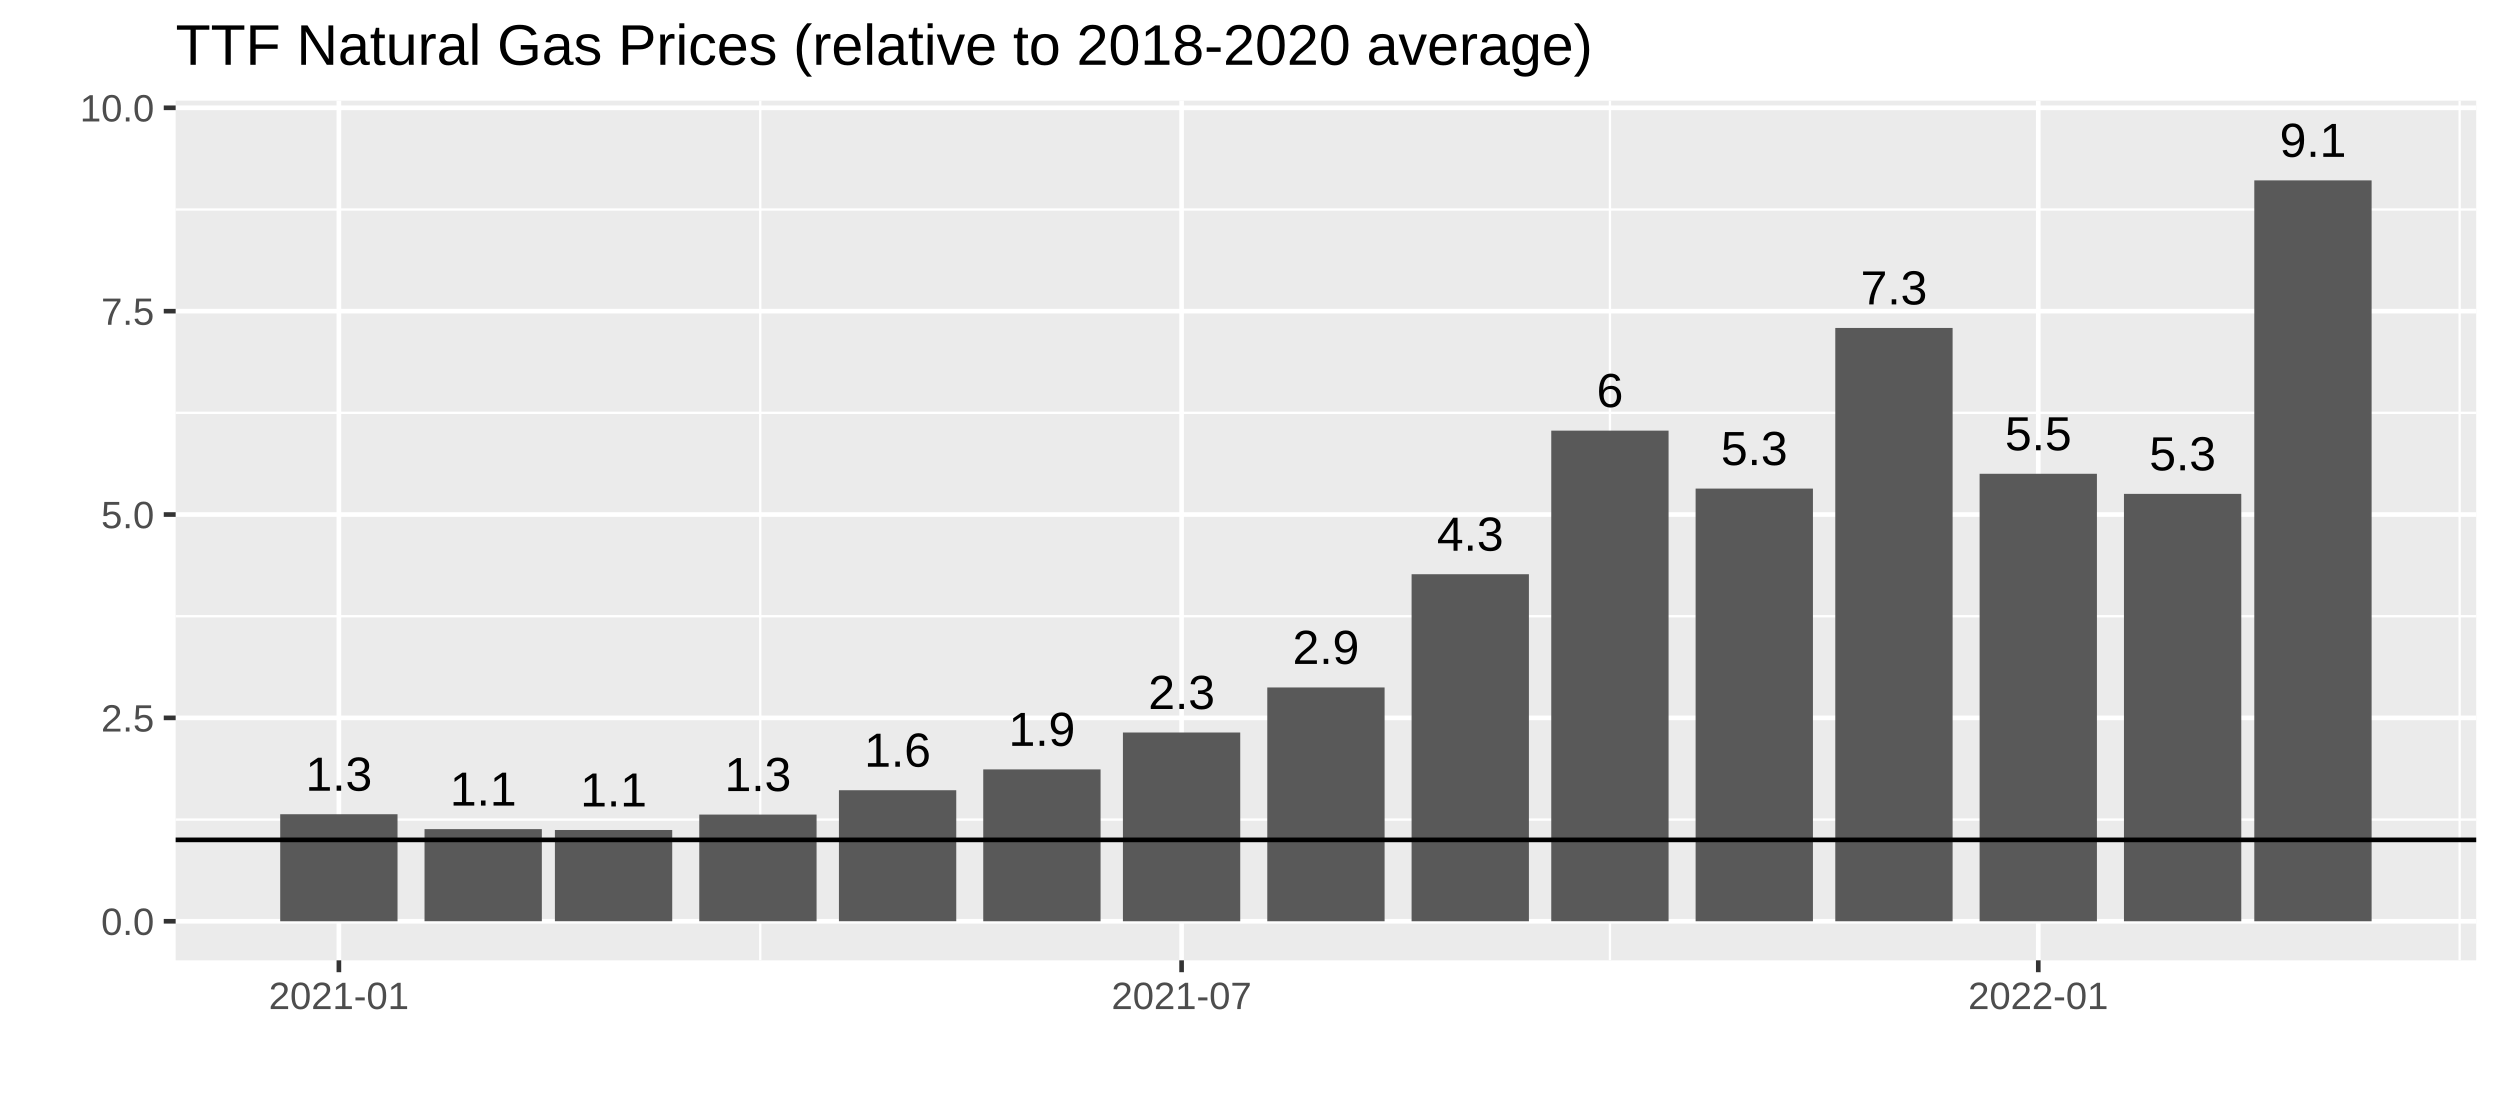
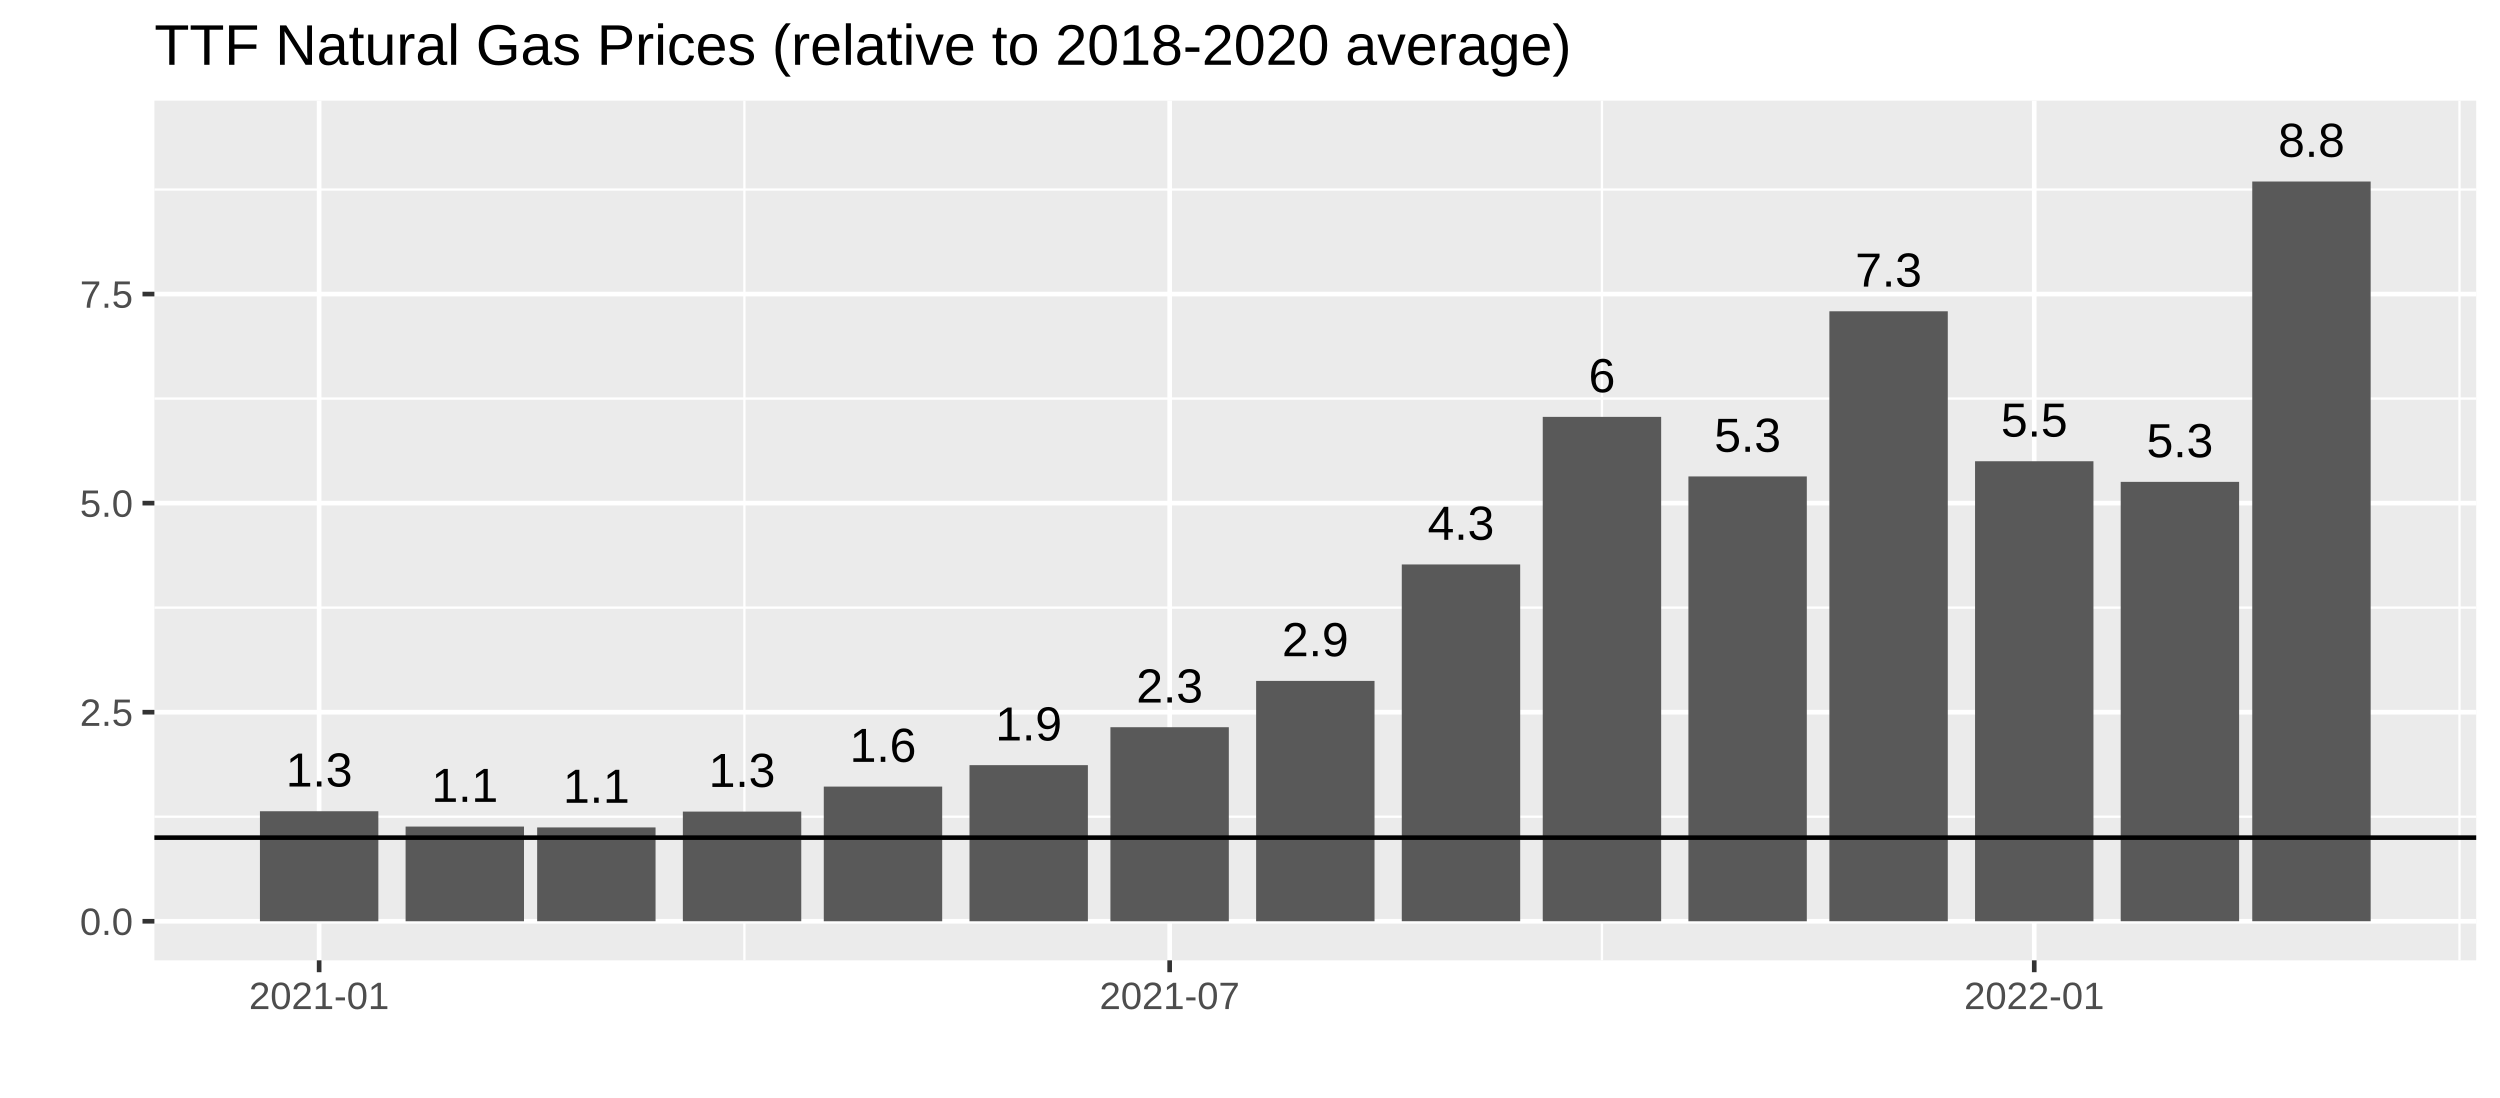
<svg xmlns="http://www.w3.org/2000/svg" viewBox="0 0 576.00 252.75">
  <defs>
    <style type="text/css">
    line, polyline, polygon, path, rect, circle {
      fill: none;
      stroke: #000000;
      stroke-linecap: round;
      stroke-linejoin: round;
      stroke-miterlimit: 10.00;
    }
  </style>
  </defs>
  <rect width="100%" height="100%" style="stroke: none; fill: #FFFFFF;" />
  <rect x="0.00" y="0.00" width="576.00" height="252.75" style="stroke-width: 1.07; stroke: #FFFFFF; fill: #FFFFFF;" />
  <defs>
-     <clipPath id="cpNDAuNDd8NTcwLjUyfDIyMS4yNnwyMy4xOQ==">
-       <rect x="40.47" y="23.19" width="530.05" height="198.07" />
+     <clipPath id="cpMzUuNTd8NTcwLjUyfDIyMS4yNnwyMy4xOQ==">
+       <rect x="35.57" y="23.19" width="534.95" height="198.07" />
    </clipPath>
  </defs>
-   <rect x="40.47" y="23.19" width="530.05" height="198.07" style="stroke-width: 1.07; stroke: none; fill: #EBEBEB;" clip-path="url(#cpNDAuNDd8NTcwLjUyfDIyMS4yNnwyMy4xOQ==)" />
-   <polyline points="40.47,188.83 570.52,188.83 " style="stroke-width: 0.53; stroke: #FFFFFF; stroke-linecap: butt;" clip-path="url(#cpNDAuNDd8NTcwLjUyfDIyMS4yNnwyMy4xOQ==)" />
-   <polyline points="40.47,141.98 570.52,141.98 " style="stroke-width: 0.53; stroke: #FFFFFF; stroke-linecap: butt;" clip-path="url(#cpNDAuNDd8NTcwLjUyfDIyMS4yNnwyMy4xOQ==)" />
-   <polyline points="40.47,95.12 570.52,95.12 " style="stroke-width: 0.53; stroke: #FFFFFF; stroke-linecap: butt;" clip-path="url(#cpNDAuNDd8NTcwLjUyfDIyMS4yNnwyMy4xOQ==)" />
-   <polyline points="40.47,48.27 570.52,48.27 " style="stroke-width: 0.53; stroke: #FFFFFF; stroke-linecap: butt;" clip-path="url(#cpNDAuNDd8NTcwLjUyfDIyMS4yNnwyMy4xOQ==)" />
-   <polyline points="175.16,221.26 175.16,23.19 " style="stroke-width: 0.53; stroke: #FFFFFF; stroke-linecap: butt;" clip-path="url(#cpNDAuNDd8NTcwLjUyfDIyMS4yNnwyMy4xOQ==)" />
-   <polyline points="370.93,221.26 370.93,23.19 " style="stroke-width: 0.53; stroke: #FFFFFF; stroke-linecap: butt;" clip-path="url(#cpNDAuNDd8NTcwLjUyfDIyMS4yNnwyMy4xOQ==)" />
-   <polyline points="566.70,221.26 566.70,23.19 " style="stroke-width: 0.53; stroke: #FFFFFF; stroke-linecap: butt;" clip-path="url(#cpNDAuNDd8NTcwLjUyfDIyMS4yNnwyMy4xOQ==)" />
-   <polyline points="40.47,212.26 570.52,212.26 " style="stroke-width: 1.07; stroke: #FFFFFF; stroke-linecap: butt;" clip-path="url(#cpNDAuNDd8NTcwLjUyfDIyMS4yNnwyMy4xOQ==)" />
-   <polyline points="40.47,165.40 570.52,165.40 " style="stroke-width: 1.07; stroke: #FFFFFF; stroke-linecap: butt;" clip-path="url(#cpNDAuNDd8NTcwLjUyfDIyMS4yNnwyMy4xOQ==)" />
-   <polyline points="40.47,118.55 570.52,118.55 " style="stroke-width: 1.07; stroke: #FFFFFF; stroke-linecap: butt;" clip-path="url(#cpNDAuNDd8NTcwLjUyfDIyMS4yNnwyMy4xOQ==)" />
-   <polyline points="40.47,71.69 570.52,71.69 " style="stroke-width: 1.07; stroke: #FFFFFF; stroke-linecap: butt;" clip-path="url(#cpNDAuNDd8NTcwLjUyfDIyMS4yNnwyMy4xOQ==)" />
-   <polyline points="40.47,24.84 570.52,24.84 " style="stroke-width: 1.07; stroke: #FFFFFF; stroke-linecap: butt;" clip-path="url(#cpNDAuNDd8NTcwLjUyfDIyMS4yNnwyMy4xOQ==)" />
-   <polyline points="78.08,221.26 78.08,23.19 " style="stroke-width: 1.07; stroke: #FFFFFF; stroke-linecap: butt;" clip-path="url(#cpNDAuNDd8NTcwLjUyfDIyMS4yNnwyMy4xOQ==)" />
-   <polyline points="272.24,221.26 272.24,23.19 " style="stroke-width: 1.07; stroke: #FFFFFF; stroke-linecap: butt;" clip-path="url(#cpNDAuNDd8NTcwLjUyfDIyMS4yNnwyMy4xOQ==)" />
-   <polyline points="469.62,221.26 469.62,23.19 " style="stroke-width: 1.07; stroke: #FFFFFF; stroke-linecap: butt;" clip-path="url(#cpNDAuNDd8NTcwLjUyfDIyMS4yNnwyMy4xOQ==)" />
-   <rect x="64.56" y="187.60" width="27.03" height="24.66" style="stroke-width: 1.07; stroke: none; stroke-linecap: square; stroke-linejoin: miter; fill: #595959;" clip-path="url(#cpNDAuNDd8NTcwLjUyfDIyMS4yNnwyMy4xOQ==)" />
-   <rect x="97.81" y="191.03" width="27.03" height="21.22" style="stroke-width: 1.07; stroke: none; stroke-linecap: square; stroke-linejoin: miter; fill: #595959;" clip-path="url(#cpNDAuNDd8NTcwLjUyfDIyMS4yNnwyMy4xOQ==)" />
-   <rect x="127.85" y="191.23" width="27.03" height="21.02" style="stroke-width: 1.07; stroke: none; stroke-linecap: square; stroke-linejoin: miter; fill: #595959;" clip-path="url(#cpNDAuNDd8NTcwLjUyfDIyMS4yNnwyMy4xOQ==)" />
-   <rect x="161.11" y="187.68" width="27.03" height="24.57" style="stroke-width: 1.07; stroke: none; stroke-linecap: square; stroke-linejoin: miter; fill: #595959;" clip-path="url(#cpNDAuNDd8NTcwLjUyfDIyMS4yNnwyMy4xOQ==)" />
-   <rect x="193.29" y="182.07" width="27.03" height="30.18" style="stroke-width: 1.07; stroke: none; stroke-linecap: square; stroke-linejoin: miter; fill: #595959;" clip-path="url(#cpNDAuNDd8NTcwLjUyfDIyMS4yNnwyMy4xOQ==)" />
-   <rect x="226.54" y="177.27" width="27.03" height="34.99" style="stroke-width: 1.07; stroke: none; stroke-linecap: square; stroke-linejoin: miter; fill: #595959;" clip-path="url(#cpNDAuNDd8NTcwLjUyfDIyMS4yNnwyMy4xOQ==)" />
-   <rect x="258.72" y="168.77" width="27.03" height="43.49" style="stroke-width: 1.07; stroke: none; stroke-linecap: square; stroke-linejoin: miter; fill: #595959;" clip-path="url(#cpNDAuNDd8NTcwLjUyfDIyMS4yNnwyMy4xOQ==)" />
-   <rect x="291.98" y="158.39" width="27.03" height="53.87" style="stroke-width: 1.07; stroke: none; stroke-linecap: square; stroke-linejoin: miter; fill: #595959;" clip-path="url(#cpNDAuNDd8NTcwLjUyfDIyMS4yNnwyMy4xOQ==)" />
-   <rect x="325.23" y="132.30" width="27.03" height="79.96" style="stroke-width: 1.07; stroke: none; stroke-linecap: square; stroke-linejoin: miter; fill: #595959;" clip-path="url(#cpNDAuNDd8NTcwLjUyfDIyMS4yNnwyMy4xOQ==)" />
-   <rect x="357.41" y="99.22" width="27.03" height="113.03" style="stroke-width: 1.07; stroke: none; stroke-linecap: square; stroke-linejoin: miter; fill: #595959;" clip-path="url(#cpNDAuNDd8NTcwLjUyfDIyMS4yNnwyMy4xOQ==)" />
-   <rect x="390.67" y="112.57" width="27.03" height="99.69" style="stroke-width: 1.07; stroke: none; stroke-linecap: square; stroke-linejoin: miter; fill: #595959;" clip-path="url(#cpNDAuNDd8NTcwLjUyfDIyMS4yNnwyMy4xOQ==)" />
-   <rect x="422.85" y="75.56" width="27.03" height="136.70" style="stroke-width: 1.07; stroke: none; stroke-linecap: square; stroke-linejoin: miter; fill: #595959;" clip-path="url(#cpNDAuNDd8NTcwLjUyfDIyMS4yNnwyMy4xOQ==)" />
-   <rect x="456.10" y="109.16" width="27.03" height="103.10" style="stroke-width: 1.07; stroke: none; stroke-linecap: square; stroke-linejoin: miter; fill: #595959;" clip-path="url(#cpNDAuNDd8NTcwLjUyfDIyMS4yNnwyMy4xOQ==)" />
-   <rect x="489.36" y="113.79" width="27.03" height="98.47" style="stroke-width: 1.07; stroke: none; stroke-linecap: square; stroke-linejoin: miter; fill: #595959;" clip-path="url(#cpNDAuNDd8NTcwLjUyfDIyMS4yNnwyMy4xOQ==)" />
-   <rect x="519.39" y="41.56" width="27.03" height="170.70" style="stroke-width: 1.07; stroke: none; stroke-linecap: square; stroke-linejoin: miter; fill: #595959;" clip-path="url(#cpNDAuNDd8NTcwLjUyfDIyMS4yNnwyMy4xOQ==)" />
-   <g clip-path="url(#cpNDAuNDd8NTcwLjUyfDIyMS4yNnwyMy4xOQ==)">
-     <text x="70.40" y="182.18" style="font-size: 11.04px; font-family: Arial;" textLength="15.35px" lengthAdjust="spacingAndGlyphs">1.3</text>
+   <rect x="35.57" y="23.19" width="534.95" height="198.07" style="stroke-width: 1.07; stroke: none; fill: #EBEBEB;" clip-path="url(#cpMzUuNTd8NTcwLjUyfDIyMS4yNnwyMy4xOQ==)" />
+   <polyline points="35.57,188.17 570.52,188.17 " style="stroke-width: 0.53; stroke: #FFFFFF; stroke-linecap: butt;" clip-path="url(#cpMzUuNTd8NTcwLjUyfDIyMS4yNnwyMy4xOQ==)" />
+   <polyline points="35.57,140.00 570.52,140.00 " style="stroke-width: 0.53; stroke: #FFFFFF; stroke-linecap: butt;" clip-path="url(#cpMzUuNTd8NTcwLjUyfDIyMS4yNnwyMy4xOQ==)" />
+   <polyline points="35.57,91.83 570.52,91.83 " style="stroke-width: 0.53; stroke: #FFFFFF; stroke-linecap: butt;" clip-path="url(#cpMzUuNTd8NTcwLjUyfDIyMS4yNnwyMy4xOQ==)" />
+   <polyline points="35.57,43.67 570.52,43.67 " style="stroke-width: 0.53; stroke: #FFFFFF; stroke-linecap: butt;" clip-path="url(#cpMzUuNTd8NTcwLjUyfDIyMS4yNnwyMy4xOQ==)" />
+   <polyline points="171.51,221.26 171.51,23.19 " style="stroke-width: 0.53; stroke: #FFFFFF; stroke-linecap: butt;" clip-path="url(#cpMzUuNTd8NTcwLjUyfDIyMS4yNnwyMy4xOQ==)" />
+   <polyline points="369.09,221.26 369.09,23.19 " style="stroke-width: 0.53; stroke: #FFFFFF; stroke-linecap: butt;" clip-path="url(#cpMzUuNTd8NTcwLjUyfDIyMS4yNnwyMy4xOQ==)" />
+   <polyline points="566.67,221.26 566.67,23.19 " style="stroke-width: 0.53; stroke: #FFFFFF; stroke-linecap: butt;" clip-path="url(#cpMzUuNTd8NTcwLjUyfDIyMS4yNnwyMy4xOQ==)" />
+   <polyline points="35.57,212.26 570.52,212.26 " style="stroke-width: 1.07; stroke: #FFFFFF; stroke-linecap: butt;" clip-path="url(#cpMzUuNTd8NTcwLjUyfDIyMS4yNnwyMy4xOQ==)" />
+   <polyline points="35.57,164.09 570.52,164.09 " style="stroke-width: 1.07; stroke: #FFFFFF; stroke-linecap: butt;" clip-path="url(#cpMzUuNTd8NTcwLjUyfDIyMS4yNnwyMy4xOQ==)" />
+   <polyline points="35.57,115.92 570.52,115.92 " style="stroke-width: 1.07; stroke: #FFFFFF; stroke-linecap: butt;" clip-path="url(#cpMzUuNTd8NTcwLjUyfDIyMS4yNnwyMy4xOQ==)" />
+   <polyline points="35.57,67.75 570.52,67.75 " style="stroke-width: 1.07; stroke: #FFFFFF; stroke-linecap: butt;" clip-path="url(#cpMzUuNTd8NTcwLjUyfDIyMS4yNnwyMy4xOQ==)" />
+   <polyline points="73.53,221.26 73.53,23.19 " style="stroke-width: 1.07; stroke: #FFFFFF; stroke-linecap: butt;" clip-path="url(#cpMzUuNTd8NTcwLjUyfDIyMS4yNnwyMy4xOQ==)" />
+   <polyline points="269.49,221.26 269.49,23.19 " style="stroke-width: 1.07; stroke: #FFFFFF; stroke-linecap: butt;" clip-path="url(#cpMzUuNTd8NTcwLjUyfDIyMS4yNnwyMy4xOQ==)" />
+   <polyline points="468.69,221.26 468.69,23.19 " style="stroke-width: 1.07; stroke: #FFFFFF; stroke-linecap: butt;" clip-path="url(#cpMzUuNTd8NTcwLjUyfDIyMS4yNnwyMy4xOQ==)" />
+   <rect x="59.89" y="186.91" width="27.28" height="25.35" style="stroke-width: 1.07; stroke: none; stroke-linecap: square; stroke-linejoin: miter; fill: #595959;" clip-path="url(#cpMzUuNTd8NTcwLjUyfDIyMS4yNnwyMy4xOQ==)" />
+   <rect x="93.45" y="190.44" width="27.28" height="21.82" style="stroke-width: 1.07; stroke: none; stroke-linecap: square; stroke-linejoin: miter; fill: #595959;" clip-path="url(#cpMzUuNTd8NTcwLjUyfDIyMS4yNnwyMy4xOQ==)" />
+   <rect x="123.76" y="190.64" width="27.28" height="21.61" style="stroke-width: 1.07; stroke: none; stroke-linecap: square; stroke-linejoin: miter; fill: #595959;" clip-path="url(#cpMzUuNTd8NTcwLjUyfDIyMS4yNnwyMy4xOQ==)" />
+   <rect x="157.33" y="186.99" width="27.28" height="25.26" style="stroke-width: 1.07; stroke: none; stroke-linecap: square; stroke-linejoin: miter; fill: #595959;" clip-path="url(#cpMzUuNTd8NTcwLjUyfDIyMS4yNnwyMy4xOQ==)" />
+   <rect x="189.80" y="181.23" width="27.28" height="31.03" style="stroke-width: 1.07; stroke: none; stroke-linecap: square; stroke-linejoin: miter; fill: #595959;" clip-path="url(#cpMzUuNTd8NTcwLjUyfDIyMS4yNnwyMy4xOQ==)" />
+   <rect x="223.37" y="176.29" width="27.28" height="35.97" style="stroke-width: 1.07; stroke: none; stroke-linecap: square; stroke-linejoin: miter; fill: #595959;" clip-path="url(#cpMzUuNTd8NTcwLjUyfDIyMS4yNnwyMy4xOQ==)" />
+   <rect x="255.84" y="167.55" width="27.28" height="44.71" style="stroke-width: 1.07; stroke: none; stroke-linecap: square; stroke-linejoin: miter; fill: #595959;" clip-path="url(#cpMzUuNTd8NTcwLjUyfDIyMS4yNnwyMy4xOQ==)" />
+   <rect x="289.41" y="156.88" width="27.28" height="55.38" style="stroke-width: 1.07; stroke: none; stroke-linecap: square; stroke-linejoin: miter; fill: #595959;" clip-path="url(#cpMzUuNTd8NTcwLjUyfDIyMS4yNnwyMy4xOQ==)" />
+   <rect x="322.97" y="130.05" width="27.28" height="82.20" style="stroke-width: 1.07; stroke: none; stroke-linecap: square; stroke-linejoin: miter; fill: #595959;" clip-path="url(#cpMzUuNTd8NTcwLjUyfDIyMS4yNnwyMy4xOQ==)" />
+   <rect x="355.45" y="96.05" width="27.28" height="116.20" style="stroke-width: 1.07; stroke: none; stroke-linecap: square; stroke-linejoin: miter; fill: #595959;" clip-path="url(#cpMzUuNTd8NTcwLjUyfDIyMS4yNnwyMy4xOQ==)" />
+   <rect x="389.01" y="109.77" width="27.28" height="102.49" style="stroke-width: 1.07; stroke: none; stroke-linecap: square; stroke-linejoin: miter; fill: #595959;" clip-path="url(#cpMzUuNTd8NTcwLjUyfDIyMS4yNnwyMy4xOQ==)" />
+   <rect x="421.49" y="71.72" width="27.28" height="140.53" style="stroke-width: 1.07; stroke: none; stroke-linecap: square; stroke-linejoin: miter; fill: #595959;" clip-path="url(#cpMzUuNTd8NTcwLjUyfDIyMS4yNnwyMy4xOQ==)" />
+   <rect x="455.05" y="106.27" width="27.28" height="105.99" style="stroke-width: 1.07; stroke: none; stroke-linecap: square; stroke-linejoin: miter; fill: #595959;" clip-path="url(#cpMzUuNTd8NTcwLjUyfDIyMS4yNnwyMy4xOQ==)" />
+   <rect x="488.61" y="111.02" width="27.28" height="101.23" style="stroke-width: 1.07; stroke: none; stroke-linecap: square; stroke-linejoin: miter; fill: #595959;" clip-path="url(#cpMzUuNTd8NTcwLjUyfDIyMS4yNnwyMy4xOQ==)" />
+   <rect x="518.92" y="41.82" width="27.28" height="170.43" style="stroke-width: 1.07; stroke: none; stroke-linecap: square; stroke-linejoin: miter; fill: #595959;" clip-path="url(#cpMzUuNTd8NTcwLjUyfDIyMS4yNnwyMy4xOQ==)" />
+   <g clip-path="url(#cpMzUuNTd8NTcwLjUyfDIyMS4yNnwyMy4xOQ==)">
+     <text x="65.86" y="181.22" style="font-size: 11.04px; font-family: Arial;" textLength="15.35px" lengthAdjust="spacingAndGlyphs">1.3</text>
  </g>
-   <g clip-path="url(#cpNDAuNDd8NTcwLjUyfDIyMS4yNnwyMy4xOQ==)">
-     <text x="103.66" y="185.62" style="font-size: 11.04px; font-family: Arial;" textLength="15.35px" lengthAdjust="spacingAndGlyphs">1.1</text>
+   <g clip-path="url(#cpMzUuNTd8NTcwLjUyfDIyMS4yNnwyMy4xOQ==)">
+     <text x="99.42" y="184.76" style="font-size: 11.04px; font-family: Arial;" textLength="15.35px" lengthAdjust="spacingAndGlyphs">1.1</text>
  </g>
-   <g clip-path="url(#cpNDAuNDd8NTcwLjUyfDIyMS4yNnwyMy4xOQ==)">
-     <text x="133.69" y="185.81" style="font-size: 11.04px; font-family: Arial;" textLength="15.35px" lengthAdjust="spacingAndGlyphs">1.1</text>
+   <g clip-path="url(#cpMzUuNTd8NTcwLjUyfDIyMS4yNnwyMy4xOQ==)">
+     <text x="129.73" y="184.96" style="font-size: 11.04px; font-family: Arial;" textLength="15.35px" lengthAdjust="spacingAndGlyphs">1.1</text>
  </g>
-   <g clip-path="url(#cpNDAuNDd8NTcwLjUyfDIyMS4yNnwyMy4xOQ==)">
-     <text x="166.95" y="182.26" style="font-size: 11.04px; font-family: Arial;" textLength="15.35px" lengthAdjust="spacingAndGlyphs">1.3</text>
+   <g clip-path="url(#cpMzUuNTd8NTcwLjUyfDIyMS4yNnwyMy4xOQ==)">
+     <text x="163.29" y="181.31" style="font-size: 11.04px; font-family: Arial;" textLength="15.35px" lengthAdjust="spacingAndGlyphs">1.3</text>
  </g>
-   <g clip-path="url(#cpNDAuNDd8NTcwLjUyfDIyMS4yNnwyMy4xOQ==)">
-     <text x="199.13" y="176.65" style="font-size: 11.04px; font-family: Arial;" textLength="15.35px" lengthAdjust="spacingAndGlyphs">1.6</text>
+   <g clip-path="url(#cpMzUuNTd8NTcwLjUyfDIyMS4yNnwyMy4xOQ==)">
+     <text x="195.77" y="175.54" style="font-size: 11.04px; font-family: Arial;" textLength="15.35px" lengthAdjust="spacingAndGlyphs">1.6</text>
  </g>
-   <g clip-path="url(#cpNDAuNDd8NTcwLjUyfDIyMS4yNnwyMy4xOQ==)">
-     <text x="232.38" y="171.85" style="font-size: 11.04px; font-family: Arial;" textLength="15.35px" lengthAdjust="spacingAndGlyphs">1.9</text>
+   <g clip-path="url(#cpMzUuNTd8NTcwLjUyfDIyMS4yNnwyMy4xOQ==)">
+     <text x="229.33" y="170.60" style="font-size: 11.04px; font-family: Arial;" textLength="15.35px" lengthAdjust="spacingAndGlyphs">1.9</text>
  </g>
-   <g clip-path="url(#cpNDAuNDd8NTcwLjUyfDIyMS4yNnwyMy4xOQ==)">
-     <text x="264.57" y="163.35" style="font-size: 11.04px; font-family: Arial;" textLength="15.35px" lengthAdjust="spacingAndGlyphs">2.3</text>
+   <g clip-path="url(#cpMzUuNTd8NTcwLjUyfDIyMS4yNnwyMy4xOQ==)">
+     <text x="261.81" y="161.86" style="font-size: 11.04px; font-family: Arial;" textLength="15.35px" lengthAdjust="spacingAndGlyphs">2.3</text>
  </g>
-   <g clip-path="url(#cpNDAuNDd8NTcwLjUyfDIyMS4yNnwyMy4xOQ==)">
-     <text x="297.82" y="152.97" style="font-size: 11.04px; font-family: Arial;" textLength="15.35px" lengthAdjust="spacingAndGlyphs">2.9</text>
+   <g clip-path="url(#cpMzUuNTd8NTcwLjUyfDIyMS4yNnwyMy4xOQ==)">
+     <text x="295.37" y="151.19" style="font-size: 11.04px; font-family: Arial;" textLength="15.35px" lengthAdjust="spacingAndGlyphs">2.9</text>
  </g>
-   <g clip-path="url(#cpNDAuNDd8NTcwLjUyfDIyMS4yNnwyMy4xOQ==)">
-     <text x="331.07" y="126.88" style="font-size: 11.04px; font-family: Arial;" textLength="15.35px" lengthAdjust="spacingAndGlyphs">4.3</text>
+   <g clip-path="url(#cpMzUuNTd8NTcwLjUyfDIyMS4yNnwyMy4xOQ==)">
+     <text x="328.93" y="124.37" style="font-size: 11.04px; font-family: Arial;" textLength="15.35px" lengthAdjust="spacingAndGlyphs">4.3</text>
  </g>
-   <g clip-path="url(#cpNDAuNDd8NTcwLjUyfDIyMS4yNnwyMy4xOQ==)">
-     <text x="367.86" y="93.80" style="font-size: 11.04px; font-family: Arial;" textLength="6.14px" lengthAdjust="spacingAndGlyphs">6</text>
+   <g clip-path="url(#cpMzUuNTd8NTcwLjUyfDIyMS4yNnwyMy4xOQ==)">
+     <text x="366.02" y="90.37" style="font-size: 11.04px; font-family: Arial;" textLength="6.14px" lengthAdjust="spacingAndGlyphs">6</text>
  </g>
-   <g clip-path="url(#cpNDAuNDd8NTcwLjUyfDIyMS4yNnwyMy4xOQ==)">
-     <text x="396.51" y="107.15" style="font-size: 11.04px; font-family: Arial;" textLength="15.35px" lengthAdjust="spacingAndGlyphs">5.3</text>
+   <g clip-path="url(#cpMzUuNTd8NTcwLjUyfDIyMS4yNnwyMy4xOQ==)">
+     <text x="394.98" y="104.09" style="font-size: 11.04px; font-family: Arial;" textLength="15.35px" lengthAdjust="spacingAndGlyphs">5.3</text>
  </g>
-   <g clip-path="url(#cpNDAuNDd8NTcwLjUyfDIyMS4yNnwyMy4xOQ==)">
-     <text x="428.69" y="70.14" style="font-size: 11.04px; font-family: Arial;" textLength="15.35px" lengthAdjust="spacingAndGlyphs">7.3</text>
+   <g clip-path="url(#cpMzUuNTd8NTcwLjUyfDIyMS4yNnwyMy4xOQ==)">
+     <text x="427.45" y="66.04" style="font-size: 11.04px; font-family: Arial;" textLength="15.35px" lengthAdjust="spacingAndGlyphs">7.3</text>
  </g>
-   <g clip-path="url(#cpNDAuNDd8NTcwLjUyfDIyMS4yNnwyMy4xOQ==)">
-     <text x="461.95" y="103.74" style="font-size: 11.04px; font-family: Arial;" textLength="15.35px" lengthAdjust="spacingAndGlyphs">5.5</text>
+   <g clip-path="url(#cpMzUuNTd8NTcwLjUyfDIyMS4yNnwyMy4xOQ==)">
+     <text x="461.02" y="100.59" style="font-size: 11.04px; font-family: Arial;" textLength="15.35px" lengthAdjust="spacingAndGlyphs">5.5</text>
  </g>
-   <g clip-path="url(#cpNDAuNDd8NTcwLjUyfDIyMS4yNnwyMy4xOQ==)">
-     <text x="495.20" y="108.37" style="font-size: 11.04px; font-family: Arial;" textLength="15.35px" lengthAdjust="spacingAndGlyphs">5.3</text>
+   <g clip-path="url(#cpMzUuNTd8NTcwLjUyfDIyMS4yNnwyMy4xOQ==)">
+     <text x="494.58" y="105.34" style="font-size: 11.04px; font-family: Arial;" textLength="15.35px" lengthAdjust="spacingAndGlyphs">5.3</text>
  </g>
-   <g clip-path="url(#cpNDAuNDd8NTcwLjUyfDIyMS4yNnwyMy4xOQ==)">
-     <text x="525.24" y="36.14" style="font-size: 11.04px; font-family: Arial;" textLength="15.35px" lengthAdjust="spacingAndGlyphs">9.1</text>
+   <g clip-path="url(#cpMzUuNTd8NTcwLjUyfDIyMS4yNnwyMy4xOQ==)">
+     <text x="524.89" y="36.14" style="font-size: 11.04px; font-family: Arial;" textLength="15.35px" lengthAdjust="spacingAndGlyphs">8.8</text>
  </g>
-   <line x1="40.47" y1="193.51" x2="570.52" y2="193.51" style="stroke-width: 1.07; stroke-linecap: butt;" clip-path="url(#cpNDAuNDd8NTcwLjUyfDIyMS4yNnwyMy4xOQ==)" />
+   <line x1="35.57" y1="192.99" x2="570.52" y2="192.99" style="stroke-width: 1.07; stroke-linecap: butt;" clip-path="url(#cpMzUuNTd8NTcwLjUyfDIyMS4yNnwyMy4xOQ==)" />
  <defs>
    <clipPath id="cpMC4wMHw1NzYuMDB8MjUyLjc1fDAuMDA=">
      <rect x="0.00" y="0.00" width="576.00" height="252.75" />
    </clipPath>
  </defs>
  <g clip-path="url(#cpMC4wMHw1NzYuMDB8MjUyLjc1fDAuMDA=)">
-     <text x="23.30" y="215.41" style="font-size: 8.80px; fill: #4D4D4D; font-family: Arial;" textLength="12.23px" lengthAdjust="spacingAndGlyphs">0.0</text>
+     <text x="18.41" y="215.41" style="font-size: 8.80px; fill: #4D4D4D; font-family: Arial;" textLength="12.23px" lengthAdjust="spacingAndGlyphs">0.0</text>
  </g>
  <g clip-path="url(#cpMC4wMHw1NzYuMDB8MjUyLjc1fDAuMDA=)">
-     <text x="23.30" y="168.55" style="font-size: 8.80px; fill: #4D4D4D; font-family: Arial;" textLength="12.23px" lengthAdjust="spacingAndGlyphs">2.5</text>
+     <text x="18.41" y="167.24" style="font-size: 8.80px; fill: #4D4D4D; font-family: Arial;" textLength="12.23px" lengthAdjust="spacingAndGlyphs">2.5</text>
  </g>
  <g clip-path="url(#cpMC4wMHw1NzYuMDB8MjUyLjc1fDAuMDA=)">
-     <text x="23.30" y="121.70" style="font-size: 8.80px; fill: #4D4D4D; font-family: Arial;" textLength="12.23px" lengthAdjust="spacingAndGlyphs">5.0</text>
+     <text x="18.41" y="119.07" style="font-size: 8.80px; fill: #4D4D4D; font-family: Arial;" textLength="12.23px" lengthAdjust="spacingAndGlyphs">5.0</text>
  </g>
  <g clip-path="url(#cpMC4wMHw1NzYuMDB8MjUyLjc1fDAuMDA=)">
-     <text x="23.30" y="74.84" style="font-size: 8.80px; fill: #4D4D4D; font-family: Arial;" textLength="12.23px" lengthAdjust="spacingAndGlyphs">7.5</text>
+     <text x="18.41" y="70.90" style="font-size: 8.80px; fill: #4D4D4D; font-family: Arial;" textLength="12.23px" lengthAdjust="spacingAndGlyphs">7.5</text>
+   </g>
+   <polyline points="32.83,212.26 35.57,212.26 " style="stroke-width: 1.07; stroke: #333333; stroke-linecap: butt;" clip-path="url(#cpMC4wMHw1NzYuMDB8MjUyLjc1fDAuMDA=)" />
+   <polyline points="32.83,164.09 35.57,164.09 " style="stroke-width: 1.07; stroke: #333333; stroke-linecap: butt;" clip-path="url(#cpMC4wMHw1NzYuMDB8MjUyLjc1fDAuMDA=)" />
+   <polyline points="32.83,115.92 35.57,115.92 " style="stroke-width: 1.07; stroke: #333333; stroke-linecap: butt;" clip-path="url(#cpMC4wMHw1NzYuMDB8MjUyLjc1fDAuMDA=)" />
+   <polyline points="32.83,67.75 35.57,67.75 " style="stroke-width: 1.07; stroke: #333333; stroke-linecap: butt;" clip-path="url(#cpMC4wMHw1NzYuMDB8MjUyLjc1fDAuMDA=)" />
+   <polyline points="73.53,224.00 73.53,221.26 " style="stroke-width: 1.07; stroke: #333333; stroke-linecap: butt;" clip-path="url(#cpMC4wMHw1NzYuMDB8MjUyLjc1fDAuMDA=)" />
+   <polyline points="269.49,224.00 269.49,221.26 " style="stroke-width: 1.07; stroke: #333333; stroke-linecap: butt;" clip-path="url(#cpMC4wMHw1NzYuMDB8MjUyLjc1fDAuMDA=)" />
+   <polyline points="468.69,224.00 468.69,221.26 " style="stroke-width: 1.07; stroke: #333333; stroke-linecap: butt;" clip-path="url(#cpMC4wMHw1NzYuMDB8MjUyLjc1fDAuMDA=)" />
+   <g clip-path="url(#cpMC4wMHw1NzYuMDB8MjUyLjc1fDAuMDA=)">
+     <text x="57.38" y="232.49" style="font-size: 8.80px; fill: #4D4D4D; font-family: Arial;" textLength="32.30px" lengthAdjust="spacingAndGlyphs">2021-01</text>
  </g>
  <g clip-path="url(#cpMC4wMHw1NzYuMDB8MjUyLjc1fDAuMDA=)">
-     <text x="18.41" y="27.99" style="font-size: 8.80px; fill: #4D4D4D; font-family: Arial;" textLength="17.13px" lengthAdjust="spacingAndGlyphs">10.0</text>
-   </g>
-   <polyline points="37.73,212.26 40.47,212.26 " style="stroke-width: 1.07; stroke: #333333; stroke-linecap: butt;" clip-path="url(#cpMC4wMHw1NzYuMDB8MjUyLjc1fDAuMDA=)" />
-   <polyline points="37.73,165.40 40.47,165.40 " style="stroke-width: 1.07; stroke: #333333; stroke-linecap: butt;" clip-path="url(#cpMC4wMHw1NzYuMDB8MjUyLjc1fDAuMDA=)" />
-   <polyline points="37.73,118.55 40.47,118.55 " style="stroke-width: 1.07; stroke: #333333; stroke-linecap: butt;" clip-path="url(#cpMC4wMHw1NzYuMDB8MjUyLjc1fDAuMDA=)" />
-   <polyline points="37.73,71.69 40.47,71.69 " style="stroke-width: 1.07; stroke: #333333; stroke-linecap: butt;" clip-path="url(#cpMC4wMHw1NzYuMDB8MjUyLjc1fDAuMDA=)" />
-   <polyline points="37.73,24.84 40.47,24.84 " style="stroke-width: 1.07; stroke: #333333; stroke-linecap: butt;" clip-path="url(#cpMC4wMHw1NzYuMDB8MjUyLjc1fDAuMDA=)" />
-   <polyline points="78.08,224.00 78.08,221.26 " style="stroke-width: 1.07; stroke: #333333; stroke-linecap: butt;" clip-path="url(#cpMC4wMHw1NzYuMDB8MjUyLjc1fDAuMDA=)" />
-   <polyline points="272.24,224.00 272.24,221.26 " style="stroke-width: 1.07; stroke: #333333; stroke-linecap: butt;" clip-path="url(#cpMC4wMHw1NzYuMDB8MjUyLjc1fDAuMDA=)" />
-   <polyline points="469.62,224.00 469.62,221.26 " style="stroke-width: 1.07; stroke: #333333; stroke-linecap: butt;" clip-path="url(#cpMC4wMHw1NzYuMDB8MjUyLjc1fDAuMDA=)" />
-   <g clip-path="url(#cpMC4wMHw1NzYuMDB8MjUyLjc1fDAuMDA=)">
-     <text x="61.93" y="232.49" style="font-size: 8.80px; fill: #4D4D4D; font-family: Arial;" textLength="32.30px" lengthAdjust="spacingAndGlyphs">2021-01</text>
+     <text x="253.34" y="232.49" style="font-size: 8.80px; fill: #4D4D4D; font-family: Arial;" textLength="32.30px" lengthAdjust="spacingAndGlyphs">2021-07</text>
  </g>
  <g clip-path="url(#cpMC4wMHw1NzYuMDB8MjUyLjc1fDAuMDA=)">
-     <text x="256.09" y="232.49" style="font-size: 8.80px; fill: #4D4D4D; font-family: Arial;" textLength="32.30px" lengthAdjust="spacingAndGlyphs">2021-07</text>
+     <text x="452.54" y="232.49" style="font-size: 8.80px; fill: #4D4D4D; font-family: Arial;" textLength="32.30px" lengthAdjust="spacingAndGlyphs">2022-01</text>
  </g>
  <g clip-path="url(#cpMC4wMHw1NzYuMDB8MjUyLjc1fDAuMDA=)">
-     <text x="453.47" y="232.49" style="font-size: 8.80px; fill: #4D4D4D; font-family: Arial;" textLength="32.30px" lengthAdjust="spacingAndGlyphs">2022-01</text>
-   </g>
-   <g clip-path="url(#cpMC4wMHw1NzYuMDB8MjUyLjc1fDAuMDA=)">
-     <text x="40.47" y="14.93" style="font-size: 13.20px; font-family: Arial;" textLength="326.47px" lengthAdjust="spacingAndGlyphs">TTF Natural Gas Prices (relative to 2018-2020 average)</text>
+     <text x="35.57" y="14.93" style="font-size: 13.20px; font-family: Arial;" textLength="326.47px" lengthAdjust="spacingAndGlyphs">TTF Natural Gas Prices (relative to 2018-2020 average)</text>
  </g>
</svg>
